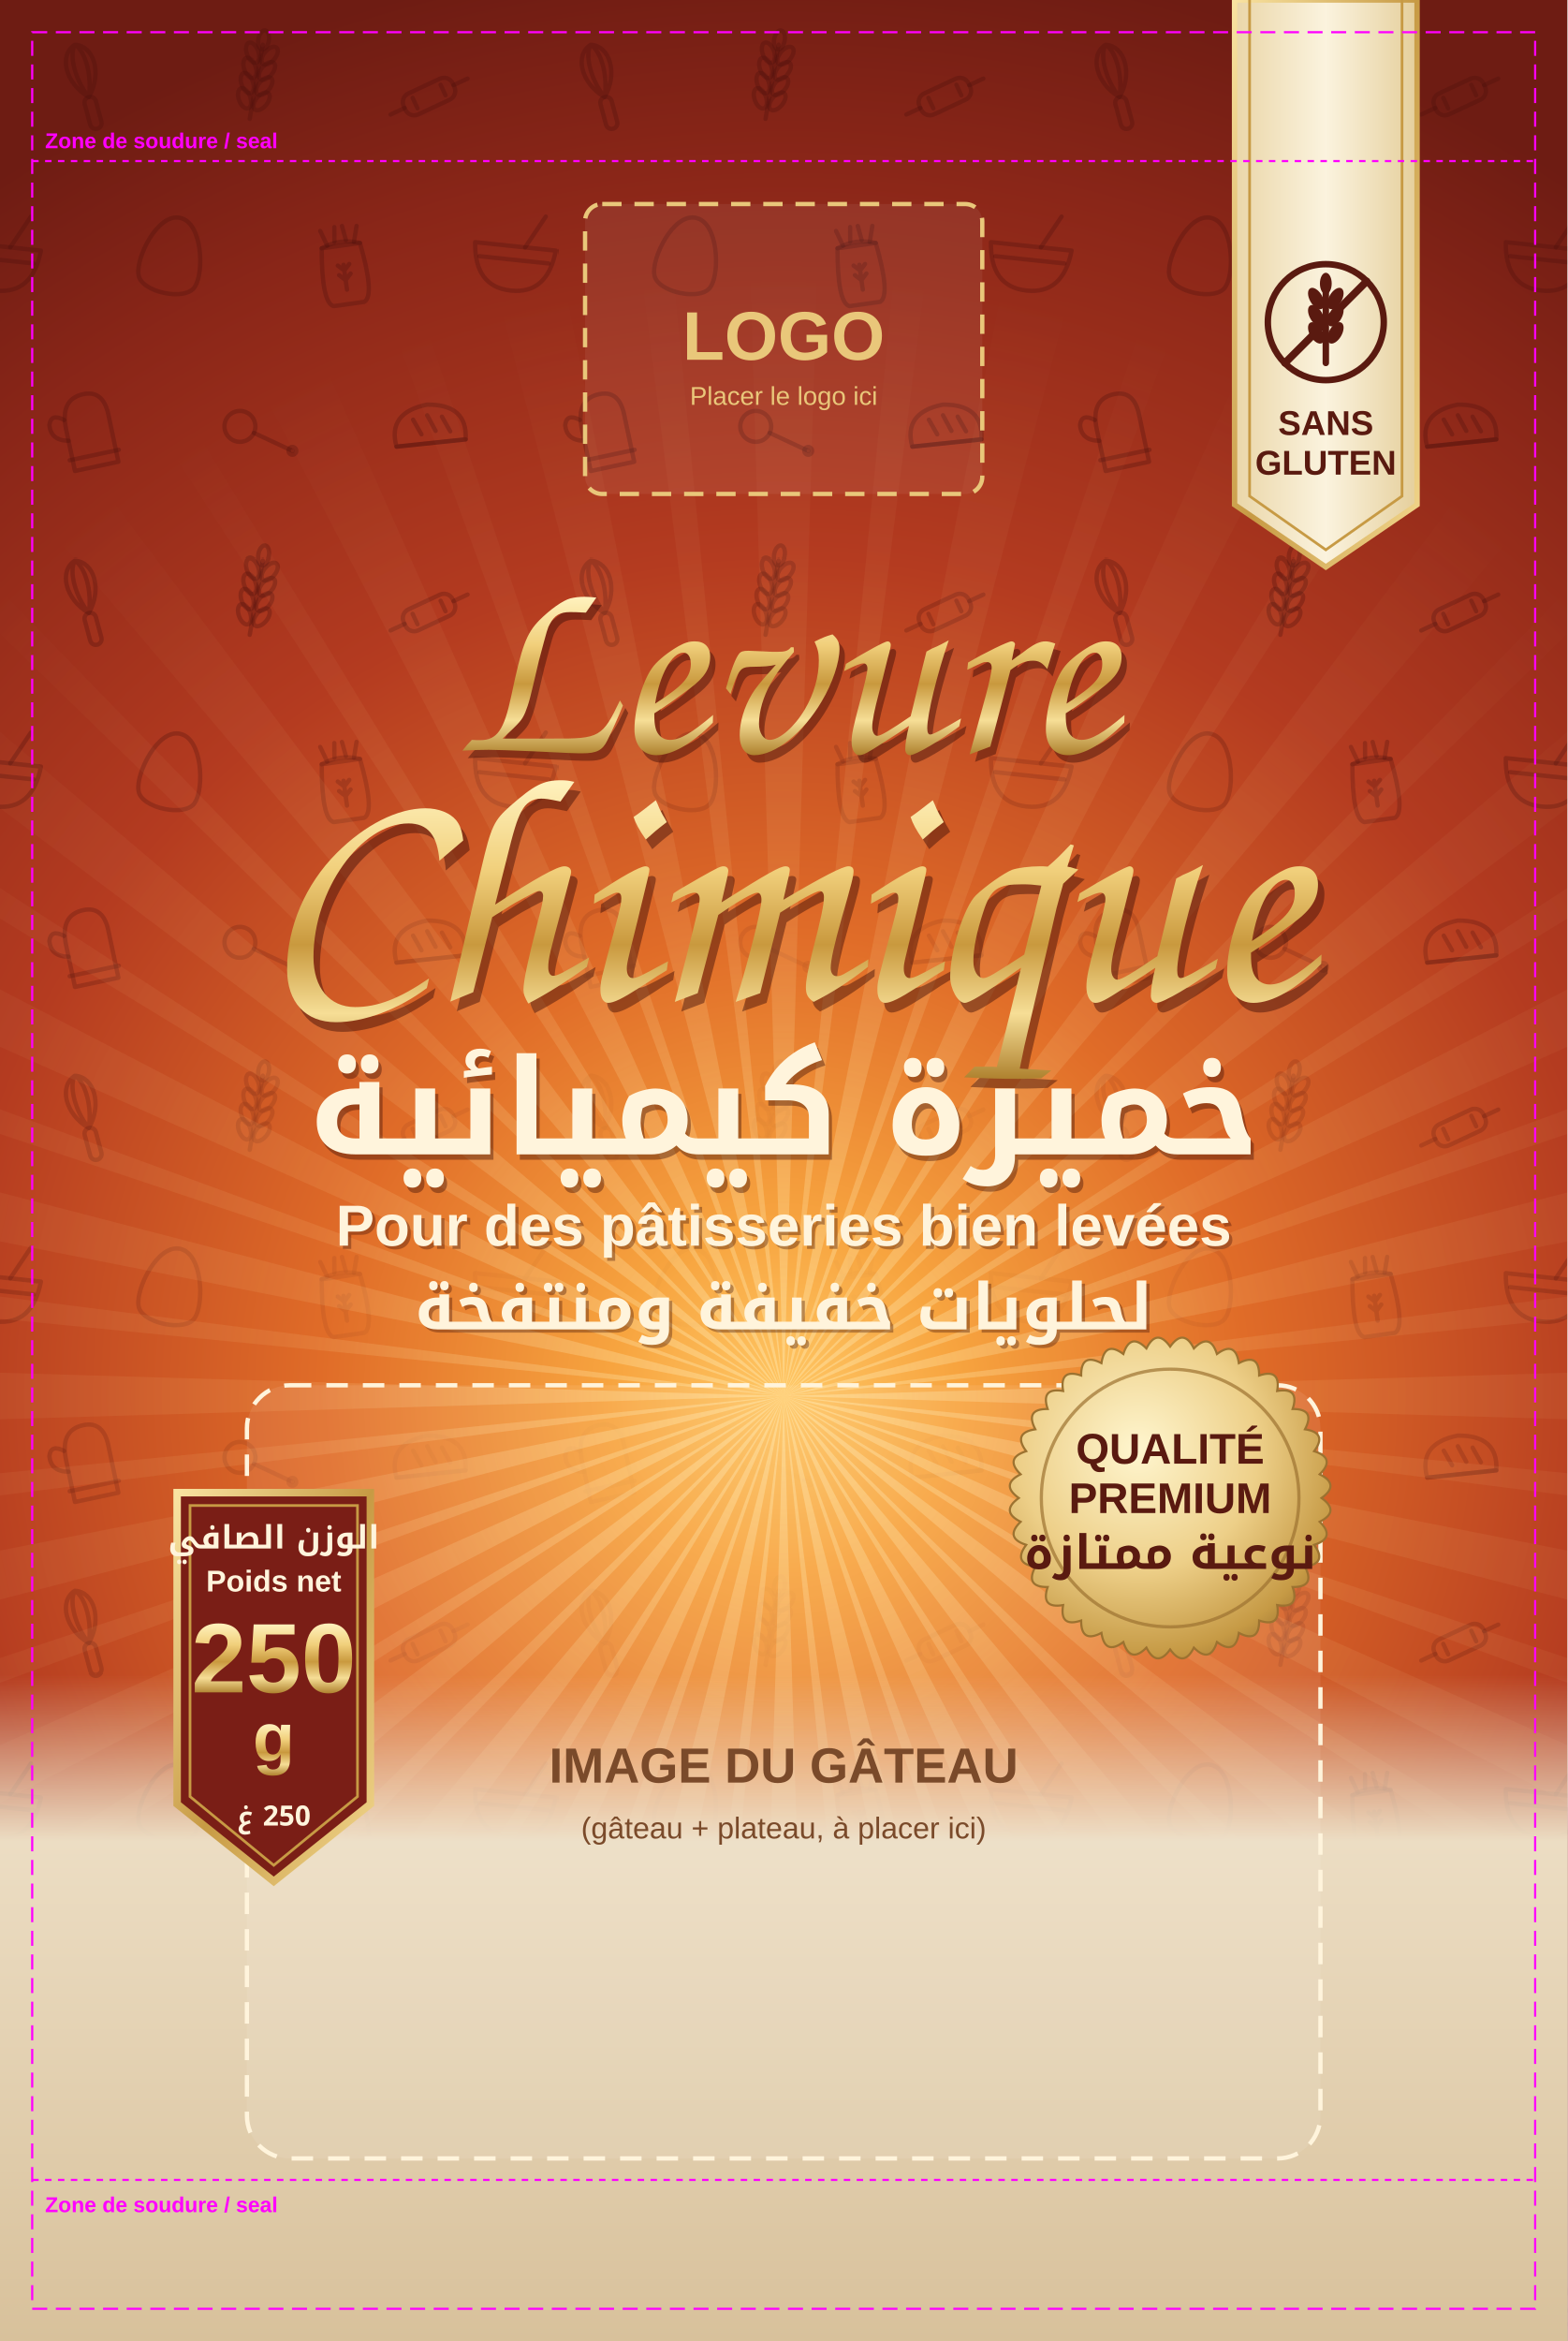
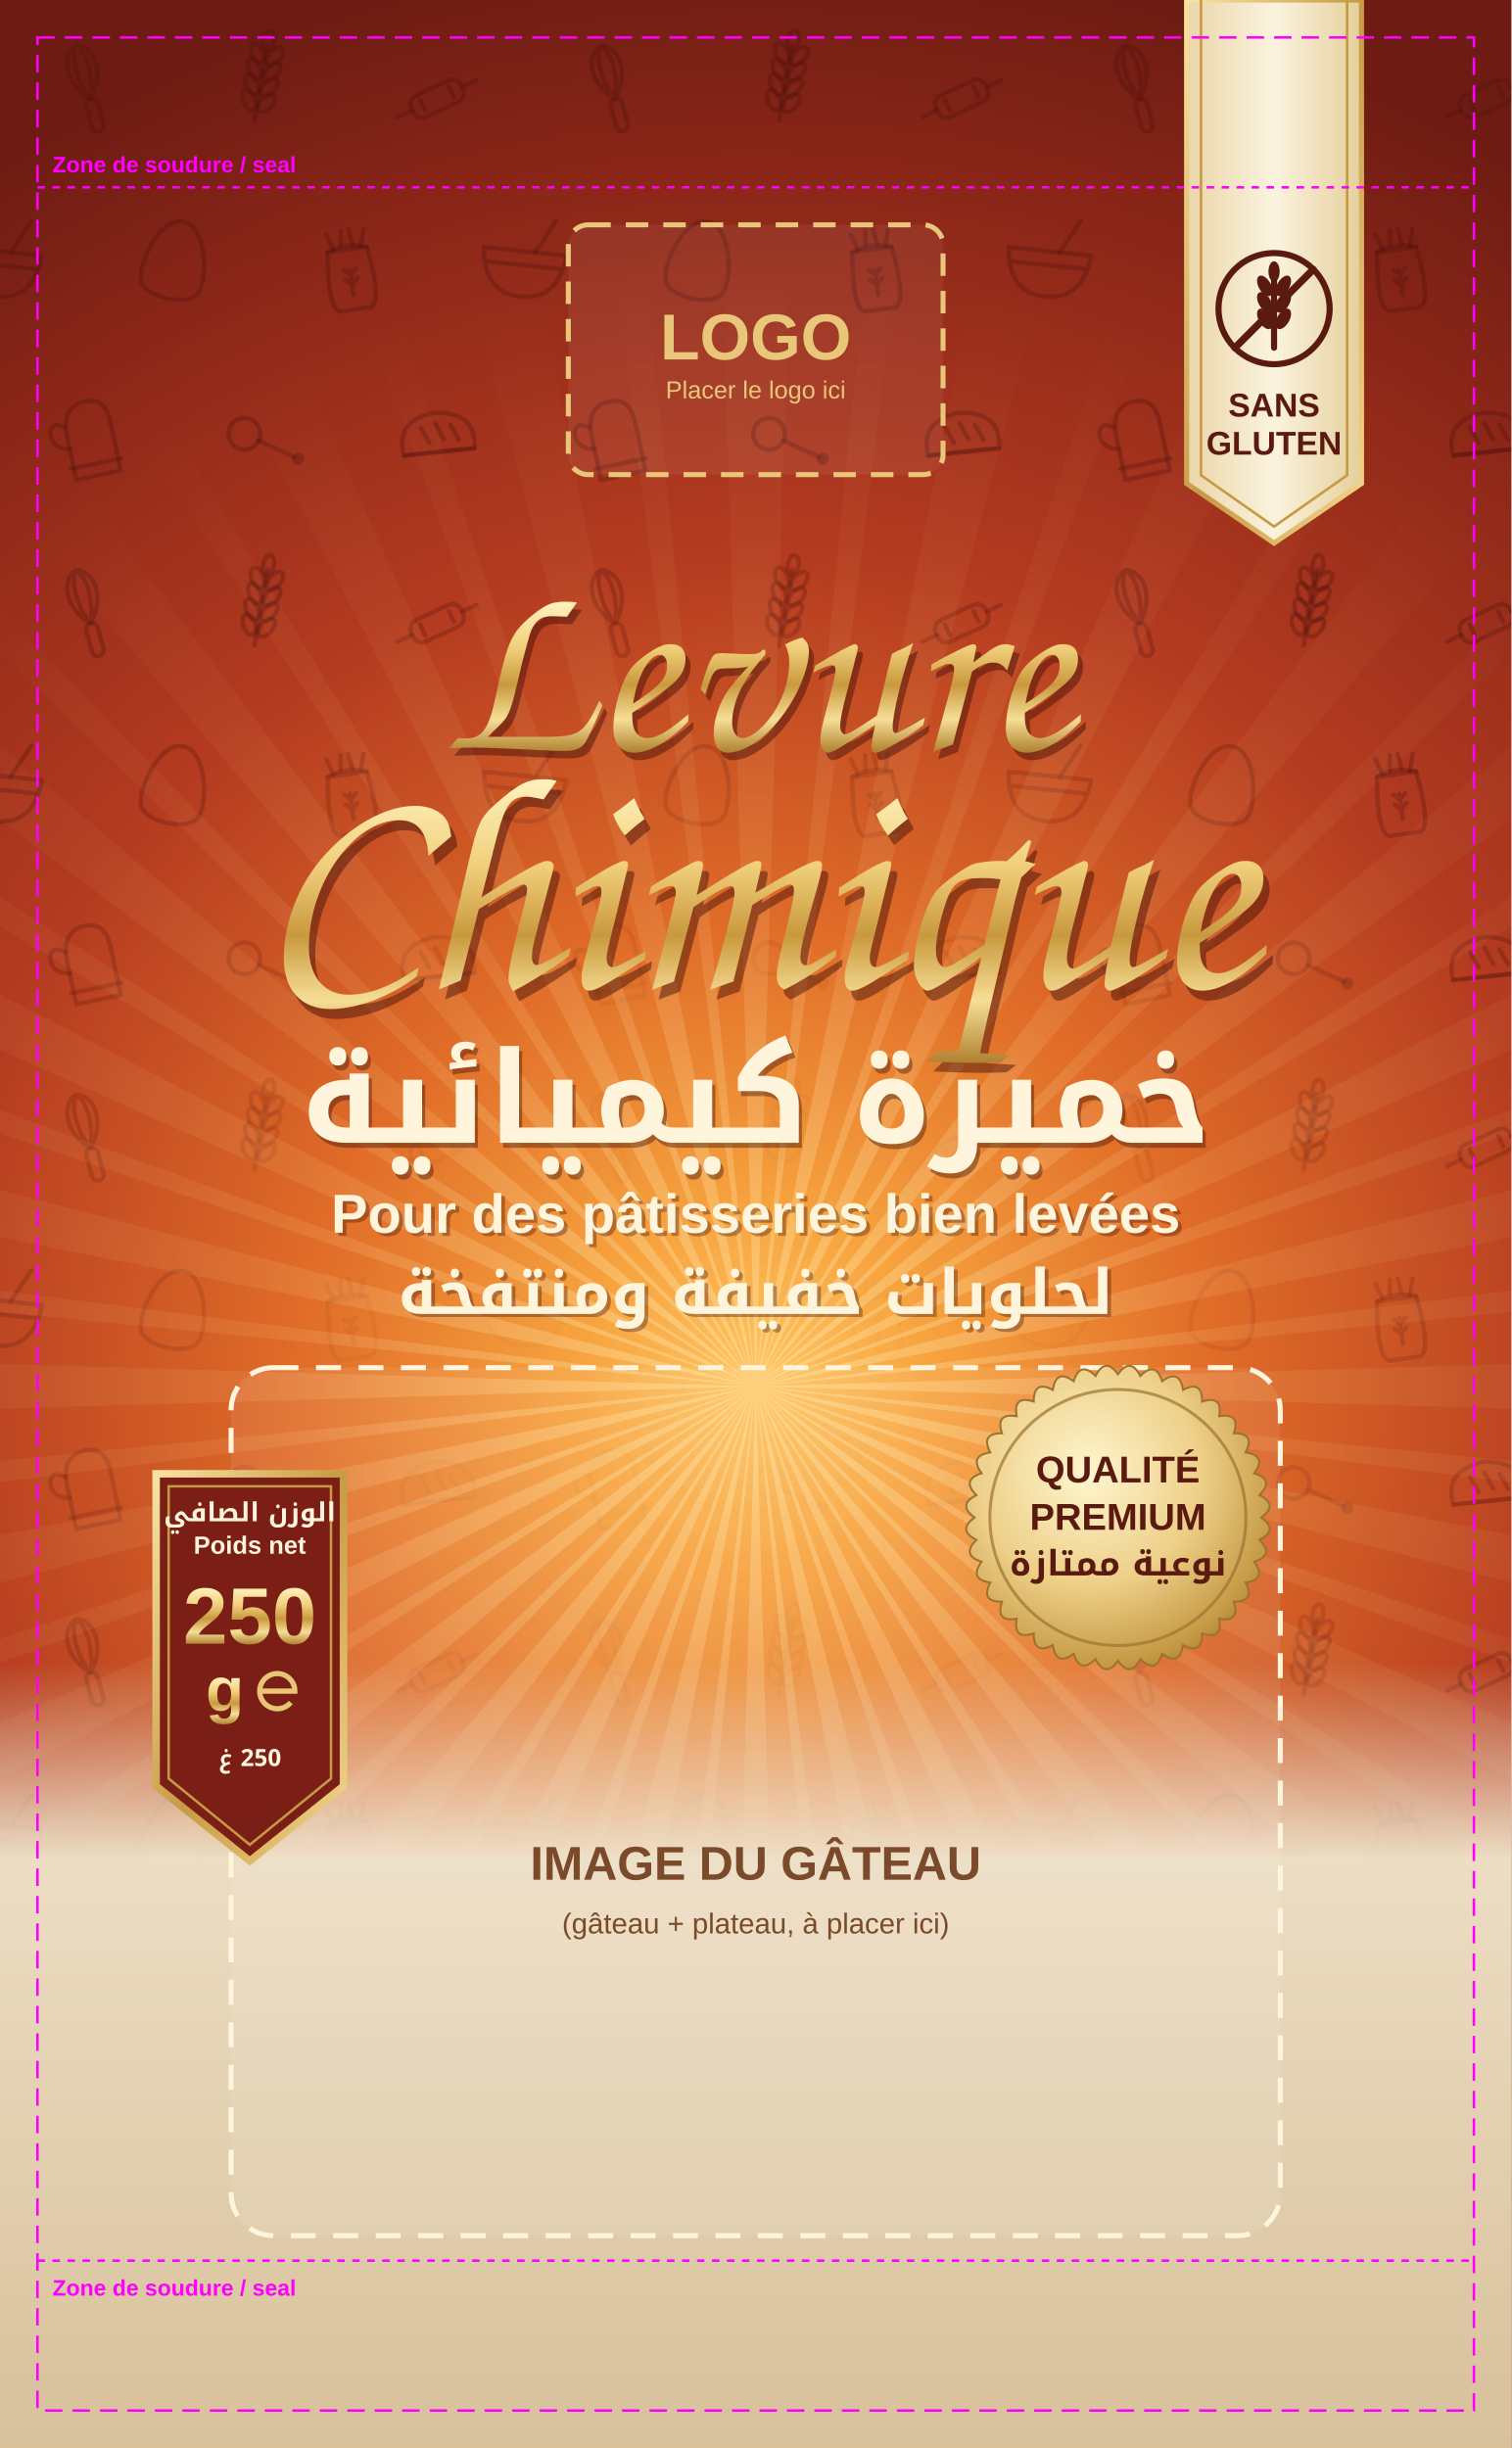
- <svg xmlns="http://www.w3.org/2000/svg" width="146mm" height="218mm" viewBox="0 0 1460 2180">
+ <svg xmlns="http://www.w3.org/2000/svg" width="121mm" height="196mm" viewBox="0 0 1210 1960">
  <defs>
-     <radialGradient id="bg" gradientUnits="userSpaceOnUse" cx="730" cy="1300" r="1350">
+     <radialGradient id="bg" gradientUnits="userSpaceOnUse" cx="605" cy="1110" r="1150">
      <stop offset="0" stop-color="#FFC866" />
      <stop offset="0.12" stop-color="#F7A43F" />
      <stop offset="0.32" stop-color="#E06C28" />
      <stop offset="0.58" stop-color="#B43B20" />
      <stop offset="0.85" stop-color="#8A2618" />
      <stop offset="1" stop-color="#6E1C13" />
    </radialGradient>
-     <radialGradient id="rayGrad" gradientUnits="userSpaceOnUse" cx="730" cy="1300" r="1050">
+     <radialGradient id="rayGrad" gradientUnits="userSpaceOnUse" cx="605" cy="1110" r="900">
      <stop offset="0" stop-color="#FFF1C2" stop-opacity="0.38" />
      <stop offset="0.45" stop-color="#FFE3A0" stop-opacity="0.1" />
      <stop offset="1" stop-color="#FFE3A0" stop-opacity="0" />
    </radialGradient>
-     <radialGradient id="patternFade" gradientUnits="userSpaceOnUse" cx="730" cy="1300" r="1150">
+     <radialGradient id="patternFade" gradientUnits="userSpaceOnUse" cx="605" cy="1110" r="980">
      <stop offset="0" stop-color="#000" />
      <stop offset="0.3" stop-color="#222" />
      <stop offset="0.75" stop-color="#fff" />
    </radialGradient>
-     <mask id="patternMask" maskUnits="userSpaceOnUse" x="0" y="0" width="1460" height="2180">
-       <rect width="1460" height="2180" fill="url(#patternFade)" />
+     <mask id="patternMask" maskUnits="userSpaceOnUse" x="0" y="0" width="1210" height="1960">
+       <rect width="1210" height="1960" fill="url(#patternFade)" />
    </mask>
    <linearGradient id="goldText" x1="0" y1="0" x2="0" y2="1">
      <stop offset="0" stop-color="#FFF2BE" />
      <stop offset="0.3" stop-color="#F1D07C" />
      <stop offset="0.55" stop-color="#C9993E" />
      <stop offset="0.78" stop-color="#F6DE96" />
      <stop offset="1" stop-color="#AE812E" />
    </linearGradient>
    <linearGradient id="goldStroke" x1="0" y1="0" x2="1" y2="1">
      <stop offset="0" stop-color="#F9E3A1" />
      <stop offset="0.5" stop-color="#C79A44" />
      <stop offset="1" stop-color="#F3D88E" />
    </linearGradient>
    <radialGradient id="goldSeal" cx="0.4" cy="0.35" r="0.75">
      <stop offset="0" stop-color="#FFF6CF" />
      <stop offset="0.5" stop-color="#EDCF88" />
      <stop offset="0.85" stop-color="#C69A45" />
      <stop offset="1" stop-color="#9C7230" />
    </radialGradient>
    <linearGradient id="ribbon" x1="0" y1="0" x2="1" y2="0">
      <stop offset="0" stop-color="#EAD6A8" />
      <stop offset="0.5" stop-color="#FBF3DE" />
      <stop offset="1" stop-color="#E5CF9C" />
    </linearGradient>
    <linearGradient id="creamBase" x1="0" y1="0" x2="0" y2="1">
      <stop offset="0" stop-color="#ECDDC3" stop-opacity="0" />
      <stop offset="0.25" stop-color="#ECDDC3" stop-opacity="1" />
      <stop offset="1" stop-color="#D8C19B" stop-opacity="1" />
    </linearGradient>
-     <pattern id="bakingPattern" patternUnits="userSpaceOnUse" width="480" height="480">
+     <linearGradient id="instaGrad" x1="0" y1="1" x2="1" y2="0">
+       <stop offset="0" stop-color="#FEDA75" />
+       <stop offset="0.35" stop-color="#FA7E1E" />
+       <stop offset="0.65" stop-color="#D62976" />
+       <stop offset="1" stop-color="#4F5BD5" />
+     </linearGradient>
+     <pattern id="bakingPattern" patternUnits="userSpaceOnUse" width="420" height="420">
      <g fill="none" stroke="#4A0F0A" stroke-opacity="0.3" stroke-width="4.5" stroke-linecap="round" stroke-linejoin="round">
-         <g transform="translate(80 80) rotate(-15) scale(0.9) translate(-50 -50)">
+         <g transform="translate(70 70) rotate(-15) scale(0.79) translate(-50 -50)">
          <path d="M50 62 C30 42 31 12 50 6 C69 12 70 42 50 62 Z M50 62 C41 42 41 15 50 6 C59 15 59 42 50 62" />
          <rect x="44" y="62" width="12" height="34" rx="6" />
        </g>
-         <g transform="translate(240 70) rotate(10) scale(0.9) translate(-50 -50)">
+         <g transform="translate(210 61) rotate(10) scale(0.79) translate(-50 -50)">
          <path d="M50 96 V18" />
          <ellipse cx="41" cy="28" rx="6" ry="11" transform="rotate(-30 41 28)" />
          <ellipse cx="59" cy="28" rx="6" ry="11" transform="rotate(30 59 28)" />
          <ellipse cx="41" cy="44" rx="6" ry="11" transform="rotate(-30 41 44)" />
          <ellipse cx="59" cy="44" rx="6" ry="11" transform="rotate(30 59 44)" />
          <ellipse cx="41" cy="60" rx="6" ry="11" transform="rotate(-30 41 60)" />
          <ellipse cx="59" cy="60" rx="6" ry="11" transform="rotate(30 59 60)" />
          <ellipse cx="41" cy="76" rx="6" ry="11" transform="rotate(-30 41 76)" />
          <ellipse cx="59" cy="76" rx="6" ry="11" transform="rotate(30 59 76)" />
          <ellipse cx="50" cy="13" rx="5.5" ry="10" />
        </g>
-         <g transform="translate(400 90) rotate(-25) scale(0.9) translate(-50 -50)">
+         <g transform="translate(350 79) rotate(-25) scale(0.79) translate(-50 -50)">
          <rect x="22" y="38" width="56" height="24" rx="10" />
          <path d="M22 50 H6 M78 50 H94" />
          <path d="M34 44 V56 M66 44 V56" />
        </g>
-         <g transform="translate(160 240) rotate(12) scale(0.9) translate(-50 -50)">
+         <g transform="translate(140 210) rotate(12) scale(0.79) translate(-50 -50)">
          <path d="M50 8 C74 8 86 58 80 74 C75 92 25 92 20 74 C14 58 26 8 50 8 Z" />
        </g>
-         <g transform="translate(320 245) rotate(-8) scale(0.9) translate(-50 -50)">
+         <g transform="translate(280 214) rotate(-8) scale(0.79) translate(-50 -50)">
          <path d="M30 32 Q22 88 34 93 H66 Q78 88 70 32 Z" />
          <path d="M30 32 Q50 24 70 32" />
          <path d="M36 30 L31 14 M64 30 L69 14 M44 27 L46 12 M56 27 L54 12" />
          <path d="M50 78 V52 M50 58 l-6 -6 M50 58 l6 -6 M50 68 l-6 -6 M50 68 l6 -6" />
        </g>
-         <g transform="translate(0 235) rotate(6) scale(0.9) translate(-50 -50)">
+         <g transform="translate(0 206) rotate(6) scale(0.79) translate(-50 -50)">
          <path d="M8 44 H92 Q88 90 50 90 Q12 90 8 44 Z" />
          <path d="M14 58 H86" />
          <path d="M60 44 L78 10" />
        </g>
-         <g transform="translate(480 235) rotate(6) scale(0.9) translate(-50 -50)">
+         <g transform="translate(420 206) rotate(6) scale(0.79) translate(-50 -50)">
          <path d="M8 44 H92 Q88 90 50 90 Q12 90 8 44 Z" />
          <path d="M14 58 H86" />
          <path d="M60 44 L78 10" />
        </g>
-         <g transform="translate(80 400) rotate(-12) scale(0.9) translate(-50 -50)">
+         <g transform="translate(70 350) rotate(-12) scale(0.79) translate(-50 -50)">
          <path d="M30 90 V46 Q30 14 55 14 Q76 14 76 40 V90 Z" />
          <path d="M30 58 Q12 54 14 38 Q18 26 30 36" />
          <path d="M27 78 H79" />
        </g>
-         <g transform="translate(240 405) rotate(25) scale(0.9) translate(-50 -50)">
+         <g transform="translate(210 354) rotate(25) scale(0.79) translate(-50 -50)">
          <circle cx="30" cy="50" r="16" />
          <path d="M46 50 H90" />
          <circle cx="90" cy="50" r="4" />
        </g>
-         <g transform="translate(400 395) rotate(-6) scale(0.9) translate(-50 -50)">
+         <g transform="translate(350 346) rotate(-6) scale(0.79) translate(-50 -50)">
          <path d="M14 70 Q8 34 50 30 Q92 34 86 70 Z" />
          <path d="M14 70 H86" />
          <path d="M34 44 L41 60 M49 41 L56 58 M64 44 L71 60" />
        </g>
      </g>
    </pattern>
  </defs>
  <g id="Background">
-     <rect width="1460" height="2180" fill="url(#bg)" />
+     <rect width="1210" height="1960" fill="url(#bg)" />
  </g>
  <g id="Pattern_baking">
-     <rect width="1460" height="2180" fill="url(#bakingPattern)" mask="url(#patternMask)" />
+     <rect width="1210" height="1960" fill="url(#bakingPattern)" mask="url(#patternMask)" />
  </g>
  <g id="Sun_rays">
-     <path d="M730 1300 L2529.2 1246.6 L2529.2 1353.4 Z M730 1300 L2521.3 1476.5 L2515.7 1526.5 Z M730 1300 L2496.0 1648.3 L2472.2 1752.4 Z M730 1300 L2437.1 1870.7 L2420.5 1918.2 Z M730 1300 L2374.2 2032.5 L2327.9 2128.8 Z M730 1300 L2267.3 2236.3 L2240.6 2278.8 Z M730 1300 L2170.0 2380.0 L2103.4 2463.5 Z M730 1300 L2020.4 2554.9 L1984.9 2590.4 Z M730 1300 L1893.5 2673.4 L1810.0 2740.0 Z M730 1300 L1708.8 2810.6 L1666.3 2837.3 Z M730 1300 L1558.8 2897.9 L1462.5 2944.2 Z M730 1300 L1348.2 2990.5 L1300.7 3007.1 Z M730 1300 L1182.4 3042.2 L1078.3 3066.0 Z M730 1300 L956.5 3085.7 L906.5 3091.3 Z M730 1300 L783.4 3099.2 L676.6 3099.2 Z M730 1300 L553.5 3091.3 L503.5 3085.7 Z M730 1300 L381.7 3066.0 L277.6 3042.2 Z M730 1300 L159.3 3007.1 L111.8 2990.5 Z M730 1300 L-2.5 2944.2 L-98.8 2897.9 Z M730 1300 L-206.3 2837.3 L-248.8 2810.6 Z M730 1300 L-350.0 2740.0 L-433.5 2673.4 Z M730 1300 L-524.9 2590.4 L-560.4 2554.9 Z M730 1300 L-643.4 2463.5 L-710.0 2380.0 Z M730 1300 L-780.6 2278.8 L-807.3 2236.3 Z M730 1300 L-867.9 2128.8 L-914.2 2032.5 Z M730 1300 L-960.5 1918.2 L-977.1 1870.7 Z M730 1300 L-1012.2 1752.4 L-1036.0 1648.3 Z M730 1300 L-1055.7 1526.5 L-1061.3 1476.5 Z M730 1300 L-1069.2 1353.4 L-1069.2 1246.6 Z M730 1300 L-1061.3 1123.5 L-1055.7 1073.5 Z M730 1300 L-1036.0 951.7 L-1012.2 847.6 Z M730 1300 L-977.1 729.3 L-960.5 681.8 Z M730 1300 L-914.2 567.5 L-867.9 471.2 Z M730 1300 L-807.3 363.7 L-780.6 321.2 Z M730 1300 L-710.0 220.0 L-643.4 136.5 Z M730 1300 L-560.4 45.1 L-524.9 9.6 Z M730 1300 L-433.5 -73.4 L-350.0 -140.0 Z M730 1300 L-248.8 -210.6 L-206.3 -237.3 Z M730 1300 L-98.8 -297.9 L-2.5 -344.2 Z M730 1300 L111.8 -390.5 L159.3 -407.1 Z M730 1300 L277.6 -442.2 L381.7 -466.0 Z M730 1300 L503.5 -485.7 L553.5 -491.3 Z M730 1300 L676.6 -499.2 L783.4 -499.2 Z M730 1300 L906.5 -491.3 L956.5 -485.7 Z M730 1300 L1078.3 -466.0 L1182.4 -442.2 Z M730 1300 L1300.7 -407.1 L1348.2 -390.5 Z M730 1300 L1462.5 -344.2 L1558.8 -297.9 Z M730 1300 L1666.3 -237.3 L1708.8 -210.6 Z M730 1300 L1810.0 -140.0 L1893.5 -73.4 Z M730 1300 L1984.9 9.6 L2020.4 45.1 Z M730 1300 L2103.4 136.5 L2170.0 220.0 Z M730 1300 L2240.6 321.2 L2267.3 363.7 Z M730 1300 L2327.9 471.2 L2374.2 567.5 Z M730 1300 L2420.5 681.8 L2437.1 729.3 Z M730 1300 L2472.2 847.6 L2496.0 951.7 Z M730 1300 L2515.7 1073.5 L2521.3 1123.5 Z" fill="url(#rayGrad)" />
+     <path d="M605 1110 L2204.3 1062.5 L2204.3 1157.5 Z M605 1110 L2197.3 1266.9 L2192.3 1311.3 Z M605 1110 L2174.8 1419.6 L2153.6 1512.2 Z M605 1110 L2122.4 1617.3 L2107.7 1659.5 Z M605 1110 L2066.5 1761.1 L2025.3 1846.7 Z M605 1110 L1971.5 1942.3 L1947.7 1980.1 Z M605 1110 L1885 2070 L1825.8 2144.3 Z M605 1110 L1752.1 2225.5 L1720.5 2257.1 Z M605 1110 L1639.3 2330.8 L1565 2390 Z M605 1110 L1475.1 2452.7 L1437.3 2476.5 Z M605 1110 L1341.7 2530.3 L1256.1 2571.5 Z M605 1110 L1154.5 2612.7 L1112.3 2627.4 Z M605 1110 L1007.2 2658.6 L914.6 2679.8 Z M605 1110 L806.3 2697.3 L761.9 2702.3 Z M605 1110 L652.5 2709.3 L557.5 2709.3 Z M605 1110 L448.1 2702.3 L403.7 2697.3 Z M605 1110 L295.4 2679.8 L202.8 2658.6 Z M605 1110 L97.7 2627.4 L55.5 2612.7 Z M605 1110 L-46.1 2571.5 L-131.7 2530.3 Z M605 1110 L-227.3 2476.5 L-265.1 2452.7 Z M605 1110 L-355 2390 L-429.3 2330.8 Z M605 1110 L-510.5 2257.1 L-542.1 2225.5 Z M605 1110 L-615.8 2144.3 L-675 2070 Z M605 1110 L-737.7 1980.1 L-761.5 1942.3 Z M605 1110 L-815.3 1846.7 L-856.5 1761.1 Z M605 1110 L-897.7 1659.5 L-912.4 1617.3 Z M605 1110 L-943.6 1512.2 L-964.8 1419.6 Z M605 1110 L-982.3 1311.3 L-987.3 1266.9 Z M605 1110 L-994.3 1157.5 L-994.3 1062.5 Z M605 1110 L-987.3 953.1 L-982.3 908.7 Z M605 1110 L-964.8 800.4 L-943.6 707.8 Z M605 1110 L-912.4 602.7 L-897.7 560.5 Z M605 1110 L-856.5 458.9 L-815.3 373.3 Z M605 1110 L-761.5 277.7 L-737.7 239.9 Z M605 1110 L-675 150 L-615.8 75.7 Z M605 1110 L-542.1 -5.5 L-510.5 -37.1 Z M605 1110 L-429.3 -110.8 L-355 -170 Z M605 1110 L-265.1 -232.7 L-227.3 -256.5 Z M605 1110 L-131.7 -310.3 L-46.1 -351.5 Z M605 1110 L55.5 -392.7 L97.7 -407.4 Z M605 1110 L202.8 -438.6 L295.4 -459.8 Z M605 1110 L403.7 -477.3 L448.1 -482.3 Z M605 1110 L557.5 -489.3 L652.5 -489.3 Z M605 1110 L761.9 -482.3 L806.3 -477.3 Z M605 1110 L914.6 -459.8 L1007.2 -438.6 Z M605 1110 L1112.3 -407.4 L1154.5 -392.7 Z M605 1110 L1256.1 -351.5 L1341.7 -310.3 Z M605 1110 L1437.3 -256.5 L1475.1 -232.7 Z M605 1110 L1565 -170 L1639.3 -110.8 Z M605 1110 L1720.5 -37.1 L1752.1 -5.5 Z M605 1110 L1825.8 75.7 L1885 150 Z M605 1110 L1947.7 239.9 L1971.5 277.7 Z M605 1110 L2025.3 373.3 L2066.5 458.9 Z M605 1110 L2107.7 560.5 L2122.4 602.7 Z M605 1110 L2153.6 707.8 L2174.8 800.4 Z M605 1110 L2192.3 908.7 L2197.3 953.1 Z" fill="url(#rayGrad)" />
  </g>
  <g id="Cream_base">
-     <rect x="0" y="1560" width="1460" height="620" fill="url(#creamBase)" />
+     <rect x="0" y="1330" width="1210" height="630" fill="url(#creamBase)" />
  </g>
  <g id="Cake_image_placeholder">
-     <rect x="230" y="1290" width="1000" height="720" rx="40" fill="#FFFFFF" fill-opacity="0.08" stroke="#FFF4DC" stroke-width="4" stroke-dasharray="20 14" />
-     <text x="730" y="1660" font-family="Montserrat, Arial, sans-serif" font-size="46" font-weight="700" fill="#7A4A2A" text-anchor="middle">IMAGE DU GÂTEAU</text>
-     <text x="730" y="1712" font-family="Montserrat, Arial, sans-serif" font-size="28" font-weight="400" fill="#7A4A2A" text-anchor="middle">(gâteau + plateau, à placer ici)</text>
+     <g id="cake_placeholder">
+       <rect x="185" y="1095" width="840" height="695" rx="34" fill="#FFFFFF" fill-opacity="0.08" stroke="#FFF4DC" stroke-width="4" stroke-dasharray="20 14" />
+       <text x="605" y="1505" font-family="Montserrat, Arial, sans-serif" font-size="38" font-weight="700" fill="#7A4A2A" text-anchor="middle">IMAGE DU GÂTEAU</text>
+       <text x="605" y="1548" font-family="Montserrat, Arial, sans-serif" font-size="23" font-weight="400" fill="#7A4A2A" text-anchor="middle">(gâteau + plateau, à placer ici)</text>
+     </g>
  </g>
  <g id="Logo_placeholder">
-     <rect x="545" y="190" width="370" height="270" rx="16" fill="#FFFFFF" fill-opacity="0.06" stroke="#E9C77A" stroke-width="4" stroke-dasharray="18 12" />
-     <text x="730.0" y="335.0" font-family="Montserrat, Arial, sans-serif" font-size="64" font-weight="700" fill="#E9C77A" text-anchor="middle">LOGO</text>
-     <text x="730.0" y="377.0" font-family="Montserrat, Arial, sans-serif" font-size="24" font-weight="400" fill="#E9C77A" text-anchor="middle">Placer le logo ici</text>
+     <g id="logo_placeholder">
+       <rect x="455" y="180" width="300" height="200" rx="16" fill="#FFFFFF" fill-opacity="0.06" stroke="#E9C77A" stroke-width="4" stroke-dasharray="18 12" />
+       <text x="605" y="287.8" font-family="Montserrat, Arial, sans-serif" font-size="52" font-weight="700" fill="#E9C77A" text-anchor="middle">LOGO</text>
+       <text x="605" y="319" font-family="Montserrat, Arial, sans-serif" font-size="19.8" font-weight="400" fill="#E9C77A" text-anchor="middle">Placer le logo ici</text>
+     </g>
  </g>
  <g id="Badge_Sans_Gluten">
-     <path d="M1150 0 H1320 V470 L1235 528 L1150 470 Z" fill="url(#ribbon)" stroke="url(#goldStroke)" stroke-width="5" />
-     <path d="M1164 0 V462 L1235 512 L1306 462 V0" fill="none" stroke="#C79A44" stroke-width="2.5" />
-     <g fill="none" stroke="#5A1A10" stroke-width="6" stroke-linecap="round">
-       <circle cx="1235" cy="300" r="54" />
-       <path d="M1235 338 V270" />
-     </g>
-     <g fill="#5A1A10">
-       <ellipse cx="1226" cy="278" rx="6" ry="11" transform="rotate(-30 1226 278)" />
-       <ellipse cx="1244" cy="278" rx="6" ry="11" transform="rotate(30 1244 278)" />
-       <ellipse cx="1226" cy="294" rx="6" ry="11" transform="rotate(-30 1226 294)" />
-       <ellipse cx="1244" cy="294" rx="6" ry="11" transform="rotate(30 1244 294)" />
-       <ellipse cx="1226" cy="310" rx="6" ry="11" transform="rotate(-30 1226 310)" />
-       <ellipse cx="1244" cy="310" rx="6" ry="11" transform="rotate(30 1244 310)" />
-       <ellipse cx="1235" cy="264" rx="5.5" ry="10" />
-     </g>
-     <path d="M1197 338 L1273 262" stroke="#5A1A10" stroke-width="7" stroke-linecap="round" />
-     <text x="1235" y="405" font-family="Montserrat, Arial, sans-serif" font-size="32" font-weight="800" fill="#5A1A10" text-anchor="middle">SANS</text>
-     <text x="1235" y="442" font-family="Montserrat, Arial, sans-serif" font-size="32" font-weight="800" fill="#5A1A10" text-anchor="middle">GLUTEN</text>
+     <g id="badge_sans_gluten">
+       <path d="M950 0 H1090 V387.1 L1020 434.8 L950 387.1 Z" fill="url(#ribbon)" stroke="url(#goldStroke)" stroke-width="4.1" />
+       <path d="M961.5 0 V380.5 L1020 421.6 L1078.5 380.5 V0" fill="none" stroke="#C79A44" stroke-width="2.1" />
+       <g fill="none" stroke="#5A1A10" stroke-width="4.9" stroke-linecap="round">
+         <circle cx="1020" cy="247.1" r="44.5" />
+         <path d="M1020 278.4 V222.4" />
+       </g>
+       <g fill="#5A1A10">
+         <ellipse cx="1012.6" cy="228.9" rx="4.9" ry="9.1" transform="rotate(-30 1012.6 228.9)" />
+         <ellipse cx="1027.4" cy="228.9" rx="4.9" ry="9.1" transform="rotate(30 1027.4 228.9)" />
+         <ellipse cx="1012.6" cy="242.1" rx="4.9" ry="9.1" transform="rotate(-30 1012.6 242.1)" />
+         <ellipse cx="1027.4" cy="242.1" rx="4.9" ry="9.1" transform="rotate(30 1027.4 242.1)" />
+         <ellipse cx="1012.6" cy="255.3" rx="4.9" ry="9.1" transform="rotate(-30 1012.6 255.3)" />
+         <ellipse cx="1027.4" cy="255.3" rx="4.9" ry="9.1" transform="rotate(30 1027.4 255.3)" />
+         <ellipse cx="1020" cy="217.4" rx="4.5" ry="8.2" />
+       </g>
+       <path d="M988.7 278.4 L1051.3 215.8" stroke="#5A1A10" stroke-width="5.8" stroke-linecap="round" />
+       <text x="1020" y="333.5" font-family="Montserrat, Arial, sans-serif" font-size="26.4" font-weight="800" fill="#5A1A10" text-anchor="middle">SANS</text>
+       <text x="1020" y="364" font-family="Montserrat, Arial, sans-serif" font-size="26.4" font-weight="800" fill="#5A1A10" text-anchor="middle">GLUTEN</text>
+     </g>
  </g>
  <g id="Title_FR">
-     <text x="735" y="707" font-family="'Kaushan Script', cursive" font-size="250" fill="#3A0C06" text-anchor="middle" opacity="0.45">Levure</text>
-     <text x="736" y="939" font-family="'Kaushan Script', cursive" font-size="300" fill="#3A0C06" text-anchor="middle" opacity="0.45">Chimique</text>
-     <text x="730" y="700" font-family="'Kaushan Script', cursive" font-size="250" fill="url(#goldText)" text-anchor="middle">Levure</text>
-     <text x="730" y="930" font-family="'Kaushan Script', cursive" font-size="300" fill="url(#goldText)" text-anchor="middle">Chimique</text>
+     <g id="title_levure">
+       <text x="609" y="606" font-family="'Kaushan Script', cursive" font-size="205" fill="#3A0C06" text-anchor="middle" opacity="0.45">Levure</text>
+       <text x="605" y="600" font-family="'Kaushan Script', cursive" font-size="205" fill="url(#goldText)" text-anchor="middle">Levure</text>
+     </g>
+     <g id="title_chimique">
+       <text x="610" y="798" font-family="'Kaushan Script', cursive" font-size="245" fill="#3A0C06" text-anchor="middle" opacity="0.45">Chimique</text>
+       <text x="605" y="790" font-family="'Kaushan Script', cursive" font-size="245" fill="url(#goldText)" text-anchor="middle">Chimique</text>
+     </g>
  </g>
  <g id="Title_AR">
-     <text x="733" y="1080" font-family="Cairo, 'Noto Kufi Arabic', Tahoma, sans-serif" font-size="124" font-weight="800" fill="#3A0C06" text-anchor="middle" opacity="0.4">‏خميرة كيميائية‏</text>
-     <text x="730" y="1075" font-family="Cairo, 'Noto Kufi Arabic', Tahoma, sans-serif" font-size="124" font-weight="800" fill="#FFF4DC" text-anchor="middle">‏خميرة كيميائية‏</text>
+     <g id="title_ar">
+       <text x="607.5" y="919" font-family="Cairo, 'Noto Kufi Arabic', Tahoma, sans-serif" font-size="102" font-weight="800" fill="#3A0C06" text-anchor="middle" opacity="0.4">‫خميرة كيميائية‬</text>
+       <text x="605" y="915" font-family="Cairo, 'Noto Kufi Arabic', Tahoma, sans-serif" font-size="102" font-weight="800" fill="#FFF4DC" text-anchor="middle">‫خميرة كيميائية‬</text>
+     </g>
  </g>
  <g id="Tagline">
-     <text x="733" y="1163" font-family="Montserrat, Arial, sans-serif" font-size="54" font-weight="600" fill="#3A0C06" text-anchor="middle" opacity="0.35">Pour des pâtisseries bien levées</text>
-     <text x="730" y="1160" font-family="Montserrat, Arial, sans-serif" font-size="54" font-weight="600" fill="#FFF4DC" text-anchor="middle">Pour des pâtisseries bien levées</text>
-     <text x="733" y="1241" font-family="Cairo, 'Noto Kufi Arabic', Tahoma, sans-serif" font-size="60" font-weight="700" fill="#3A0C06" text-anchor="middle" opacity="0.35">‏لحلويات خفيفة ومنتفخة‏</text>
-     <text x="730" y="1238" font-family="Cairo, 'Noto Kufi Arabic', Tahoma, sans-serif" font-size="60" font-weight="700" fill="#FFF4DC" text-anchor="middle">‏لحلويات خفيفة ومنتفخة‏</text>
+     <g id="tagline_fr">
+       <text x="608" y="989.5" font-family="Montserrat, Arial, sans-serif" font-size="44" font-weight="600" fill="#3A0C06" text-anchor="middle" opacity="0.35">Pour des pâtisseries bien levées</text>
+       <text x="605" y="987" font-family="Montserrat, Arial, sans-serif" font-size="44" font-weight="600" fill="#FFF4DC" text-anchor="middle">Pour des pâtisseries bien levées</text>
+     </g>
+     <g id="tagline_ar">
+       <text x="608" y="1054.5" font-family="Cairo, 'Noto Kufi Arabic', Tahoma, sans-serif" font-size="50" font-weight="700" fill="#3A0C06" text-anchor="middle" opacity="0.35">‫لحلويات خفيفة ومنتفخة‬</text>
+       <text x="605" y="1052" font-family="Cairo, 'Noto Kufi Arabic', Tahoma, sans-serif" font-size="50" font-weight="700" fill="#FFF4DC" text-anchor="middle">‫لحلويات خفيفة ومنتفخة‬</text>
+     </g>
  </g>
  <g id="Seal_Qualite_Premium">
-     <path d="M1231.0 1395.0 Q1248.5 1407.5 1229.3 1417.1 Q1244.6 1432.1 1224.1 1438.6 Q1236.9 1455.8 1215.6 1459.0 Q1225.6 1478.1 1204.1 1477.9 Q1210.9 1498.3 1189.7 1494.7 Q1193.3 1515.9 1172.9 1509.1 Q1173.1 1530.6 1154.0 1520.6 Q1150.8 1541.9 1133.6 1529.1 Q1127.1 1549.6 1112.1 1534.3 Q1102.5 1553.5 1090.0 1536.0 Q1077.5 1553.5 1067.9 1534.3 Q1052.9 1549.6 1046.4 1529.1 Q1029.2 1541.9 1026.0 1520.6 Q1006.9 1530.6 1007.1 1509.1 Q986.7 1515.9 990.3 1494.7 Q969.1 1498.3 975.9 1477.9 Q954.4 1478.1 964.4 1459.0 Q943.1 1455.8 955.9 1438.6 Q935.4 1432.1 950.7 1417.1 Q931.5 1407.5 949.0 1395.0 Q931.5 1382.5 950.7 1372.9 Q935.4 1357.9 955.9 1351.4 Q943.1 1334.2 964.4 1331.0 Q954.4 1311.9 975.9 1312.1 Q969.1 1291.7 990.3 1295.3 Q986.7 1274.1 1007.1 1280.9 Q1006.9 1259.4 1026.0 1269.4 Q1029.2 1248.1 1046.4 1260.9 Q1052.9 1240.4 1067.9 1255.7 Q1077.5 1236.5 1090.0 1254.0 Q1102.5 1236.5 1112.1 1255.7 Q1127.1 1240.4 1133.6 1260.9 Q1150.8 1248.1 1154.0 1269.4 Q1173.1 1259.4 1172.9 1280.9 Q1193.3 1274.1 1189.7 1295.3 Q1210.9 1291.7 1204.1 1312.1 Q1225.6 1311.9 1215.6 1331.0 Q1236.9 1334.2 1224.1 1351.4 Q1244.6 1357.9 1229.3 1372.9 Q1248.5 1382.5 1231.0 1395.0 Z" fill="url(#goldSeal)" stroke="#9C7230" stroke-width="2.0" />
-     <circle cx="1090" cy="1395" r="120.0" fill="none" stroke="#9C7230" stroke-width="3.0" opacity="0.7" />
-     <text x="1090" y="1363.0" font-family="Montserrat, Arial, sans-serif" font-size="40" font-weight="800" fill="#5A1A10" text-anchor="middle">QUALITÉ</text>
-     <text x="1090" y="1409.0" font-family="Montserrat, Arial, sans-serif" font-size="40" font-weight="800" fill="#5A1A10" text-anchor="middle">PREMIUM</text>
-     <text x="1090" y="1461.0" font-family="Cairo, 'Noto Kufi Arabic', Tahoma, sans-serif" font-size="44" font-weight="700" fill="#5A1A10" text-anchor="middle">‏نوعية ممتازة‏</text>
+     <g id="seal_qualite_premium">
+       <path d="M1009.7 1215 Q1023.9 1225.1 1008.3 1232.9 Q1020.7 1245.2 1004.1 1250.4 Q1014.5 1264.5 997.2 1267.1 Q1005.3 1282.6 987.8 1282.4 Q993.3 1299 976.1 1296.1 Q979 1313.3 962.4 1307.8 Q962.6 1325.3 947.1 1317.2 Q944.5 1334.5 930.4 1324.1 Q925.2 1340.7 912.9 1328.3 Q905.1 1343.9 895 1329.7 Q884.9 1343.9 877.1 1328.3 Q864.8 1340.7 859.6 1324.1 Q845.5 1334.5 842.9 1317.2 Q827.4 1325.3 827.6 1307.8 Q811 1313.3 813.9 1296.1 Q796.7 1299 802.2 1282.4 Q784.7 1282.6 792.8 1267.1 Q775.5 1264.5 785.9 1250.4 Q769.3 1245.2 781.7 1232.9 Q766.1 1225.1 780.3 1215 Q766.1 1204.9 781.7 1197.1 Q769.3 1184.8 785.9 1179.6 Q775.5 1165.5 792.8 1162.9 Q784.7 1147.4 802.2 1147.6 Q796.7 1131 813.9 1133.9 Q811 1116.7 827.6 1122.2 Q827.4 1104.7 842.9 1112.8 Q845.5 1095.5 859.6 1105.9 Q864.8 1089.3 877.1 1101.7 Q884.9 1086.1 895 1100.3 Q905.1 1086.1 912.9 1101.7 Q925.2 1089.3 930.4 1105.9 Q944.5 1095.5 947.1 1112.8 Q962.6 1104.7 962.4 1122.2 Q979 1116.7 976.1 1133.9 Q993.3 1131 987.8 1147.6 Q1005.3 1147.4 997.2 1162.9 Q1014.5 1165.5 1004.1 1179.6 Q1020.7 1184.8 1008.3 1197.1 Q1023.9 1204.9 1009.7 1215 Z" fill="url(#goldSeal)" stroke="#9C7230" stroke-width="1.6" />
+       <circle cx="895" cy="1215" r="102.5" fill="none" stroke="#9C7230" stroke-width="2.4" opacity="0.7" />
+       <text x="895" y="1186.9" font-family="Montserrat, Arial, sans-serif" font-size="29.9" font-weight="800" fill="#5A1A10" text-anchor="middle">QUALITÉ</text>
+       <text x="895" y="1224.8" font-family="Montserrat, Arial, sans-serif" font-size="29.9" font-weight="800" fill="#5A1A10" text-anchor="middle">PREMIUM</text>
+       <text x="895" y="1261.4" font-family="Cairo, 'Noto Kufi Arabic', Tahoma, sans-serif" font-size="28.1" font-weight="700" fill="#5A1A10" text-anchor="middle">‫نوعية ممتازة‬</text>
+     </g>
  </g>
  <g id="Badge_Poids_net">
-     <path d="M165 1390 H345 V1680 L255 1752 L165 1680 Z" fill="#7A1E16" stroke="url(#goldStroke)" stroke-width="7" />
-     <path d="M177 1402 H333 V1673 L255 1737 L177 1673 Z" fill="none" stroke="#C79A44" stroke-width="2.5" />
-     <text x="255" y="1442" font-family="Cairo, 'Noto Kufi Arabic', Tahoma, sans-serif" font-size="30" font-weight="700" fill="#FFF4DC" text-anchor="middle">‏الوزن الصافي‏</text>
-     <text x="255" y="1482" font-family="Montserrat, Arial, sans-serif" font-size="28" font-weight="600" fill="#FFF4DC" text-anchor="middle">Poids net</text>
-     <text x="255" y="1576" font-family="Montserrat, Arial, sans-serif" font-size="92" font-weight="800" fill="url(#goldText)" text-anchor="middle">250</text>
-     <text x="255" y="1640" font-family="Montserrat, Arial, sans-serif" font-size="64" font-weight="800" fill="url(#goldText)" text-anchor="middle">g</text>
-     <text x="255" y="1700" font-family="Cairo, 'Noto Kufi Arabic', Tahoma, sans-serif" font-size="26" font-weight="700" fill="#FFF4DC" text-anchor="middle">‏250 غ‏</text>
+     <g id="badge_poids_net">
+       <path d="M125 1180 H275 V1430 L200 1490 L125 1430 Z" fill="#7A1E16" stroke="url(#goldStroke)" stroke-width="6" />
+       <path d="M135 1190 H265 V1424 L200 1477 L135 1424 Z" fill="none" stroke="#C79A44" stroke-width="2" />
+       <text x="200" y="1218" font-family="Cairo, 'Noto Kufi Arabic', Tahoma, sans-serif" font-size="21" font-weight="700" fill="#FFF4DC" text-anchor="middle">‫الوزن الصافي‬</text>
+       <text x="200" y="1244" font-family="Montserrat, Arial, sans-serif" font-size="20" font-weight="600" fill="#FFF4DC" text-anchor="middle">Poids net</text>
+       <text x="200" y="1316" font-family="Montserrat, Arial, sans-serif" font-size="64" font-weight="800" fill="url(#goldText)" text-anchor="middle">250</text>
+       <text x="180" y="1370" font-family="Montserrat, Arial, sans-serif" font-size="50" font-weight="800" fill="url(#goldText)" text-anchor="middle">g</text>
+       <path d="M207.9 1354 H236.1 A14.1 14.1 0 1 0 232.8 1363.1" fill="none" stroke="#E8C676" stroke-width="4.2" />
+       <text x="200" y="1414" font-family="Cairo, 'Noto Kufi Arabic', Tahoma, sans-serif" font-size="19" font-weight="700" fill="#FFF4DC" text-anchor="middle">‫250 غ‬</text>
+     </g>
  </g>
  <g id="GUIDES_do_not_print">
-     <rect x="30" y="30" width="1400" height="2120" fill="none" stroke="#FF00FF" stroke-width="2" stroke-dasharray="14 8" />
-     <path d="M30 150 H1430 M30 2030 H1430" stroke="#FF00FF" stroke-width="2" stroke-dasharray="6 6" />
-     <text x="42" y="138" font-family="Montserrat, Arial, sans-serif" font-size="20" font-weight="600" fill="#FF00FF" text-anchor="start">Zone de soudure / seal</text>
-     <text x="42" y="2060" font-family="Montserrat, Arial, sans-serif" font-size="20" font-weight="600" fill="#FF00FF" text-anchor="start">Zone de soudure / seal</text>
+     <rect x="30" y="30" width="1150" height="1900" fill="none" stroke="#FF00FF" stroke-width="2" stroke-dasharray="14 8" />
+     <path d="M30 150 H1180 M30 1810 H1180" stroke="#FF00FF" stroke-width="2" stroke-dasharray="6 6" />
+     <text x="42" y="138" font-family="Montserrat, Arial, sans-serif" font-size="18" font-weight="600" fill="#FF00FF" text-anchor="start">Zone de soudure / seal</text>
+     <text x="42" y="1838" font-family="Montserrat, Arial, sans-serif" font-size="18" font-weight="600" fill="#FF00FF" text-anchor="start">Zone de soudure / seal</text>
  </g>
</svg>
